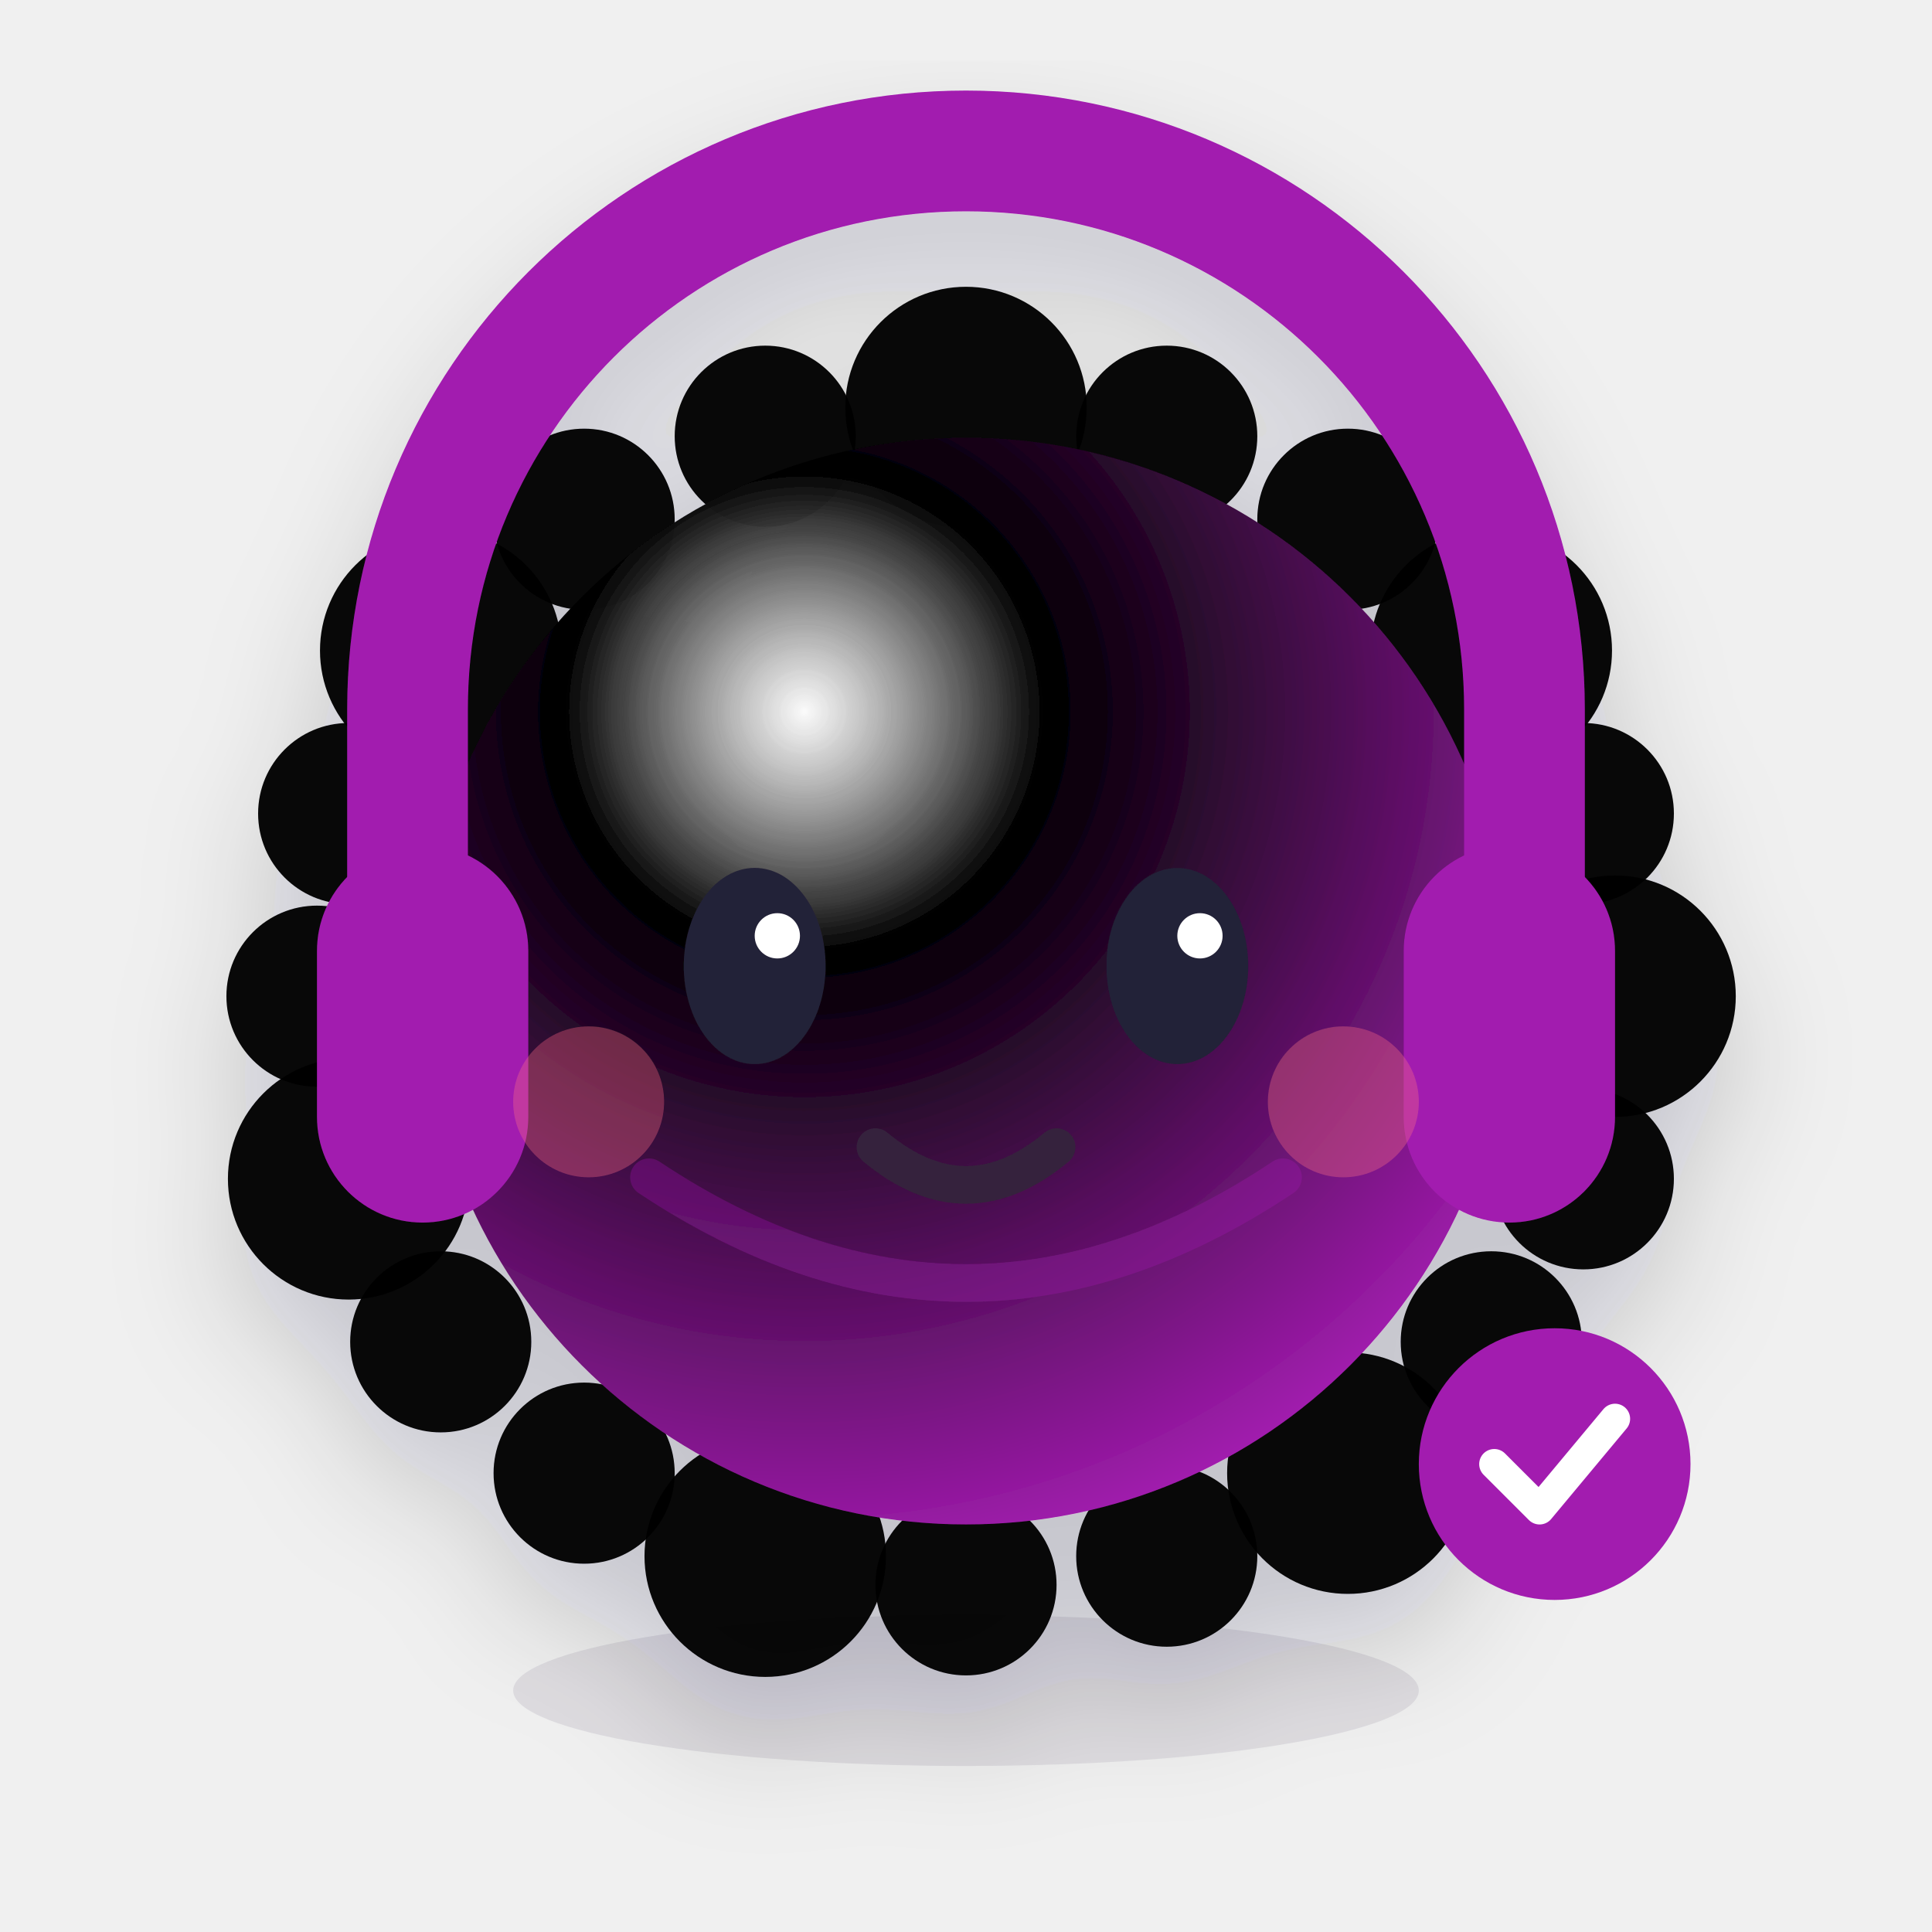
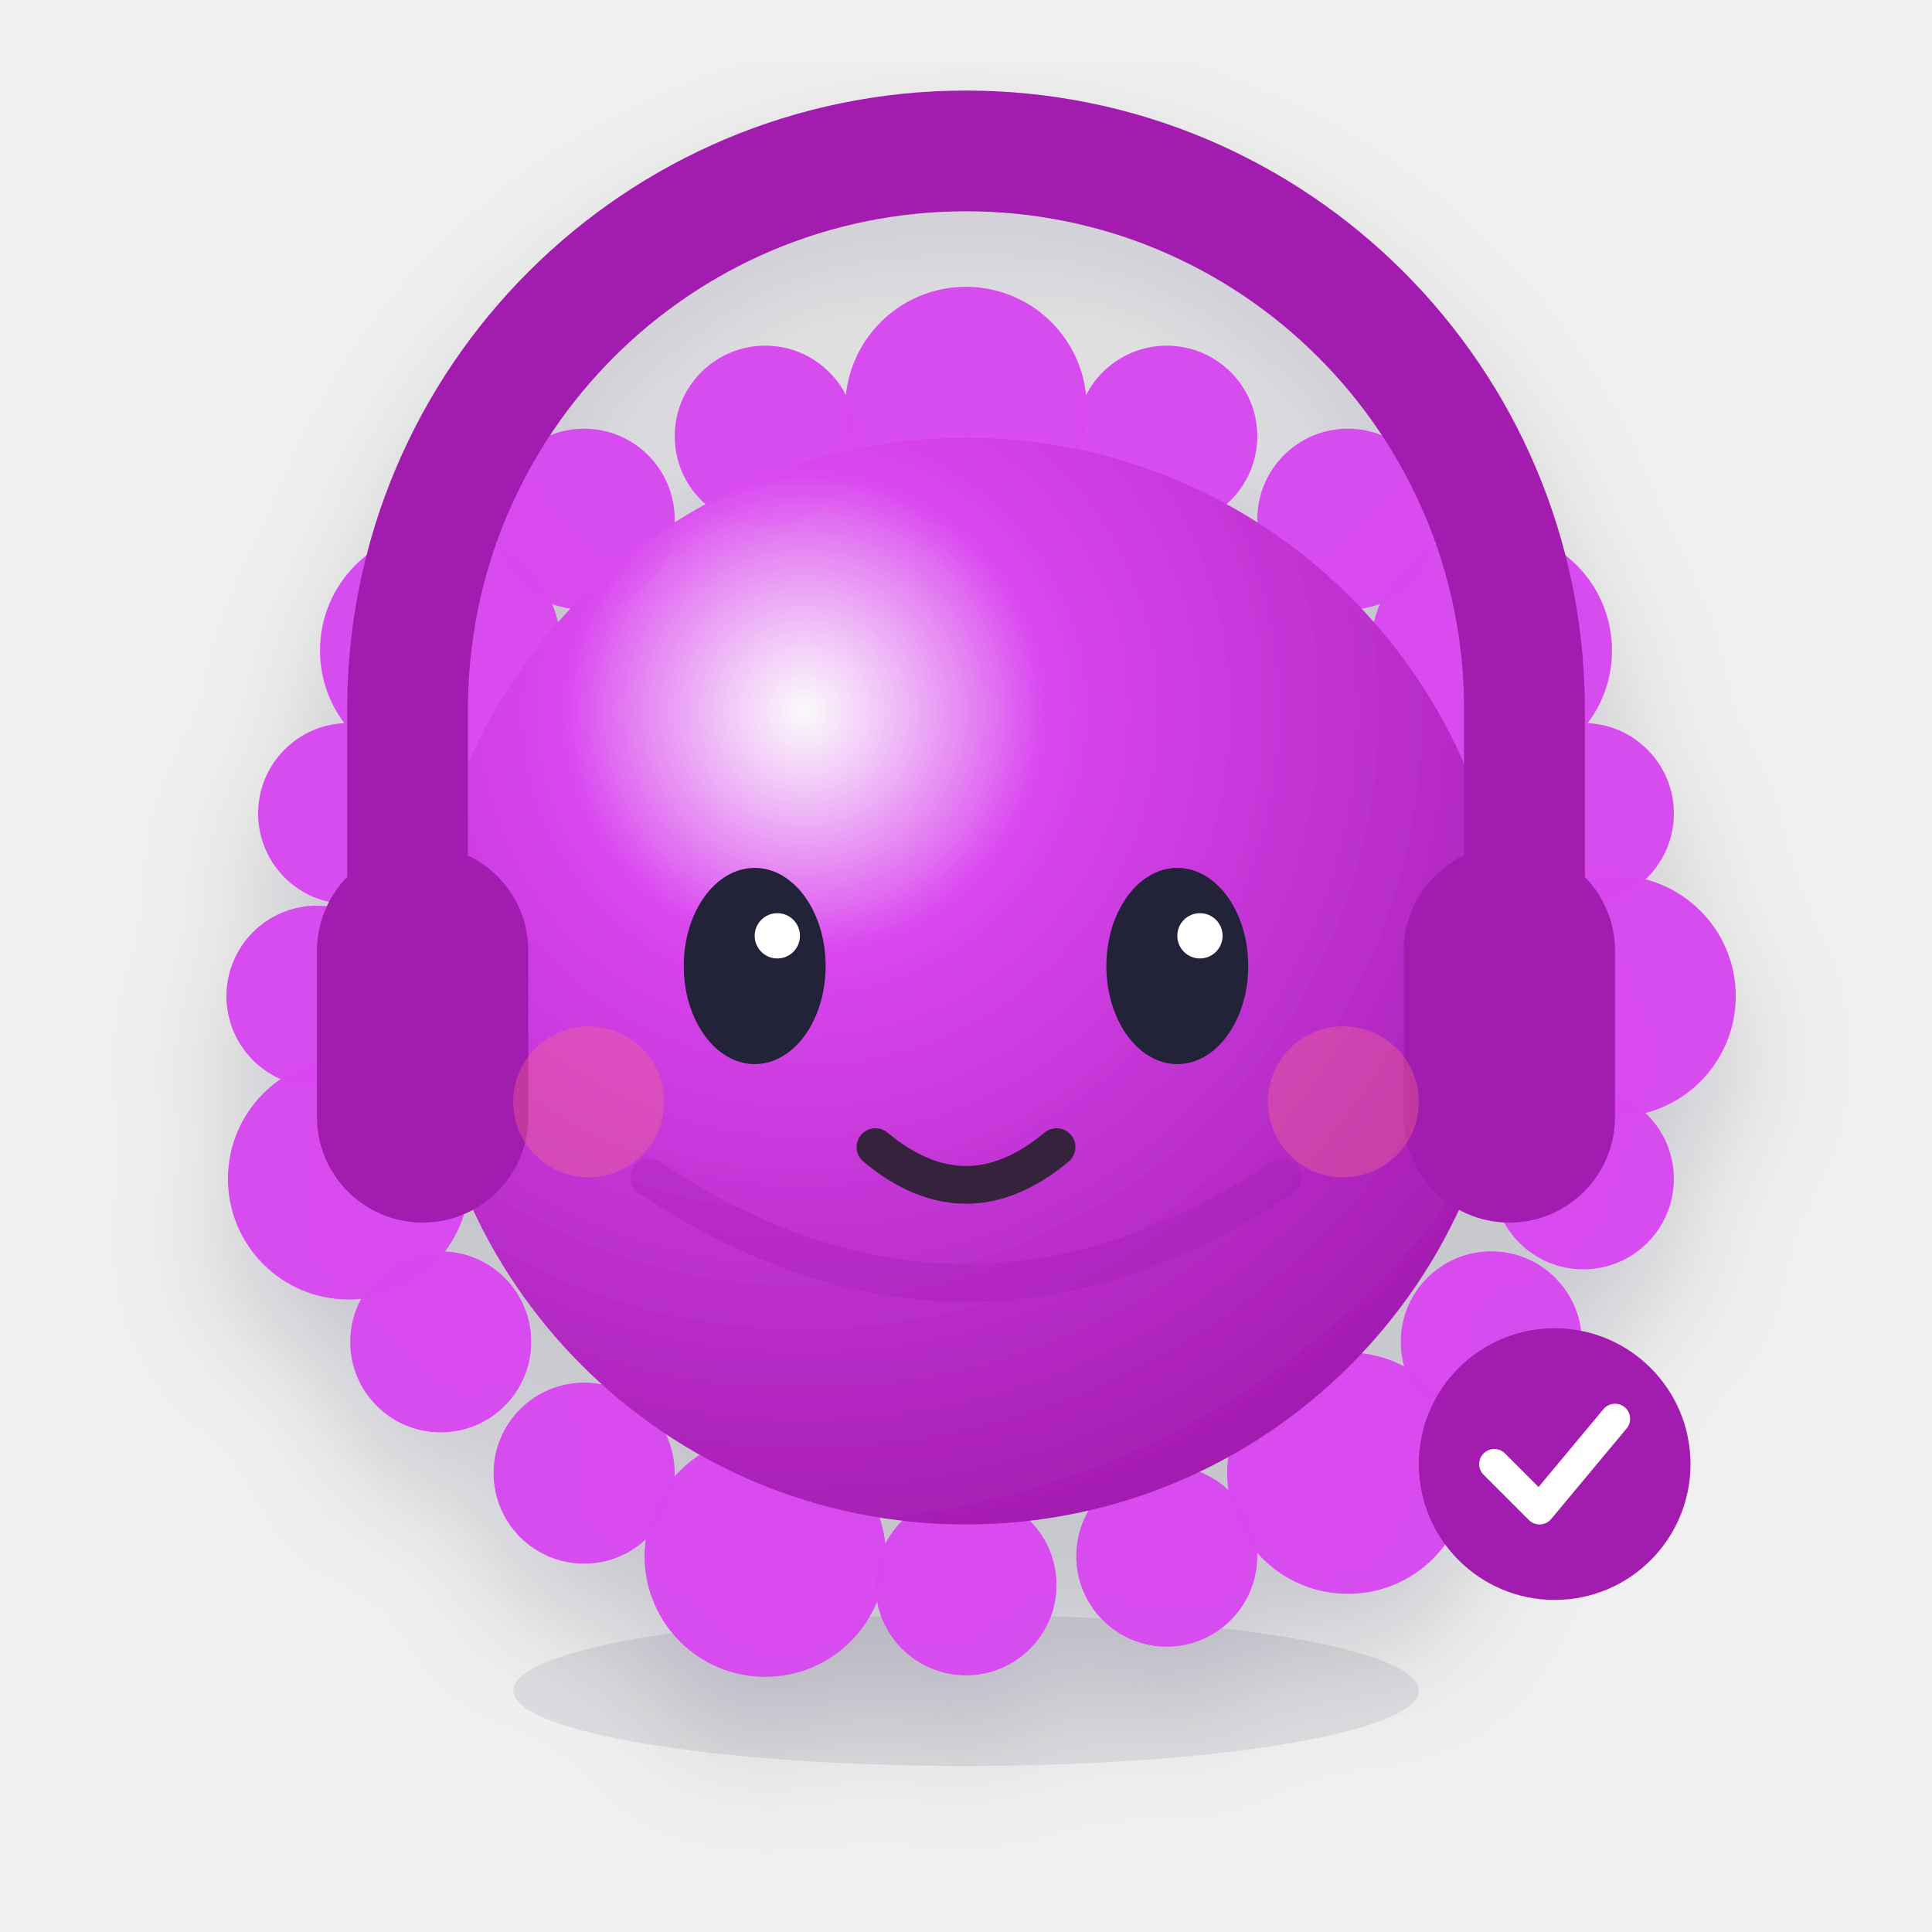
<svg xmlns="http://www.w3.org/2000/svg" viewBox="0 0 128 128" role="img" aria-labelledby="title desc">
  <defs>
    <radialGradient id="fur" cx="35%" cy="25%" r="80%">
      <stop offset="0" stop-color="#ffffff" stop-opacity=".85" />
-       <stop offset=".28" stop-color="d946ef" />
+       <stop offset=".28" stop-color="#d946ef" />
      <stop offset="1" stop-color="#a21caf" />
    </radialGradient>
    <filter id="shadow" x="-30%" y="-30%" width="160%" height="170%">
      <feDropShadow dx="0" dy="4" stdDeviation="4" flood-color="#1b1630" flood-opacity=".18" />
    </filter>
  </defs>
  <ellipse cx="64" cy="112" rx="30" ry="5" fill="#51476a" opacity=".12" />
  <g filter="url(#shadow)">
-     <circle cx="107.0" cy="66.0" r="8" fill="d946ef" opacity=".96" />
-     <circle cx="104.9" cy="78.1" r="6" fill="d946ef" opacity=".96" />
-     <circle cx="98.8" cy="88.9" r="6" fill="d946ef" opacity=".96" />
-     <circle cx="89.3" cy="97.6" r="8" fill="d946ef" opacity=".96" />
-     <circle cx="77.3" cy="103.1" r="6" fill="d946ef" opacity=".96" />
-     <circle cx="64.0" cy="105.0" r="6" fill="d946ef" opacity=".96" />
-     <circle cx="50.7" cy="103.1" r="8" fill="d946ef" opacity=".96" />
-     <circle cx="38.7" cy="97.6" r="6" fill="d946ef" opacity=".96" />
-     <circle cx="29.2" cy="88.9" r="6" fill="d946ef" opacity=".96" />
-     <circle cx="23.1" cy="78.1" r="8" fill="d946ef" opacity=".96" />
-     <circle cx="21.0" cy="66.0" r="6" fill="d946ef" opacity=".96" />
-     <circle cx="23.1" cy="53.9" r="6" fill="d946ef" opacity=".96" />
-     <circle cx="29.2" cy="43.1" r="8" fill="d946ef" opacity=".96" />
-     <circle cx="38.7" cy="34.4" r="6" fill="d946ef" opacity=".96" />
-     <circle cx="50.7" cy="28.9" r="6" fill="d946ef" opacity=".96" />
-     <circle cx="64.0" cy="27.0" r="8" fill="d946ef" opacity=".96" />
-     <circle cx="77.3" cy="28.9" r="6" fill="d946ef" opacity=".96" />
-     <circle cx="89.3" cy="34.4" r="6" fill="d946ef" opacity=".96" />
-     <circle cx="98.8" cy="43.1" r="8" fill="d946ef" opacity=".96" />
-     <circle cx="104.9" cy="53.9" r="6" fill="d946ef" opacity=".96" />
+     <circle cx="107.0" cy="66.0" r="8" fill="#d946ef" opacity=".96" />
+     <circle cx="104.9" cy="78.1" r="6" fill="#d946ef" opacity=".96" />
+     <circle cx="98.8" cy="88.9" r="6" fill="#d946ef" opacity=".96" />
+     <circle cx="89.3" cy="97.6" r="8" fill="#d946ef" opacity=".96" />
+     <circle cx="77.3" cy="103.1" r="6" fill="#d946ef" opacity=".96" />
+     <circle cx="64.0" cy="105.0" r="6" fill="#d946ef" opacity=".96" />
+     <circle cx="50.7" cy="103.1" r="8" fill="#d946ef" opacity=".96" />
+     <circle cx="38.7" cy="97.6" r="6" fill="#d946ef" opacity=".96" />
+     <circle cx="29.2" cy="88.9" r="6" fill="#d946ef" opacity=".96" />
+     <circle cx="23.1" cy="78.1" r="8" fill="#d946ef" opacity=".96" />
+     <circle cx="21.0" cy="66.0" r="6" fill="#d946ef" opacity=".96" />
+     <circle cx="23.1" cy="53.9" r="6" fill="#d946ef" opacity=".96" />
+     <circle cx="29.2" cy="43.1" r="8" fill="#d946ef" opacity=".96" />
+     <circle cx="38.7" cy="34.4" r="6" fill="#d946ef" opacity=".96" />
+     <circle cx="50.7" cy="28.9" r="6" fill="#d946ef" opacity=".96" />
+     <circle cx="64.0" cy="27.0" r="8" fill="#d946ef" opacity=".96" />
+     <circle cx="77.3" cy="28.9" r="6" fill="#d946ef" opacity=".96" />
+     <circle cx="89.3" cy="34.4" r="6" fill="#d946ef" opacity=".96" />
+     <circle cx="98.8" cy="43.1" r="8" fill="#d946ef" opacity=".96" />
+     <circle cx="104.9" cy="53.9" r="6" fill="#d946ef" opacity=".96" />
    <circle cx="64" cy="65" r="36" fill="url(#fur)" />
    <path d="M43 78Q64 92 85 78" fill="none" stroke="#a21caf" stroke-width="2.5" opacity=".32" stroke-linecap="round" />
    <path d="M27 62V47a37 37 0 0 1 74 0v15" fill="none" stroke="#a21caf" stroke-width="8" stroke-linecap="round" />
    <rect x="21" y="56" width="14" height="25" rx="7" fill="#a21caf" />
    <rect x="93" y="56" width="14" height="25" rx="7" fill="#a21caf" />
    <ellipse cx="50" cy="64" rx="4.7" ry="6.5" fill="#242137" />
    <ellipse cx="78" cy="64" rx="4.7" ry="6.5" fill="#242137" />
    <circle cx="51.5" cy="62" r="1.5" fill="#fff" />
    <circle cx="79.5" cy="62" r="1.5" fill="#fff" />
    <path d="M58 76Q64 81 70 76" fill="none" stroke="#35233c" stroke-width="2.5" stroke-linecap="round" />
    <circle cx="39" cy="73" r="5" fill="#fb7185" opacity=".35" />
    <circle cx="89" cy="73" r="5" fill="#fb7185" opacity=".35" />
  </g>
  <circle cx="103" cy="97" r="9" fill="#a21caf" />
  <path d="M99 97l3 3 5-6" fill="none" stroke="#fff" stroke-width="2" stroke-linecap="round" stroke-linejoin="round" />
</svg>
